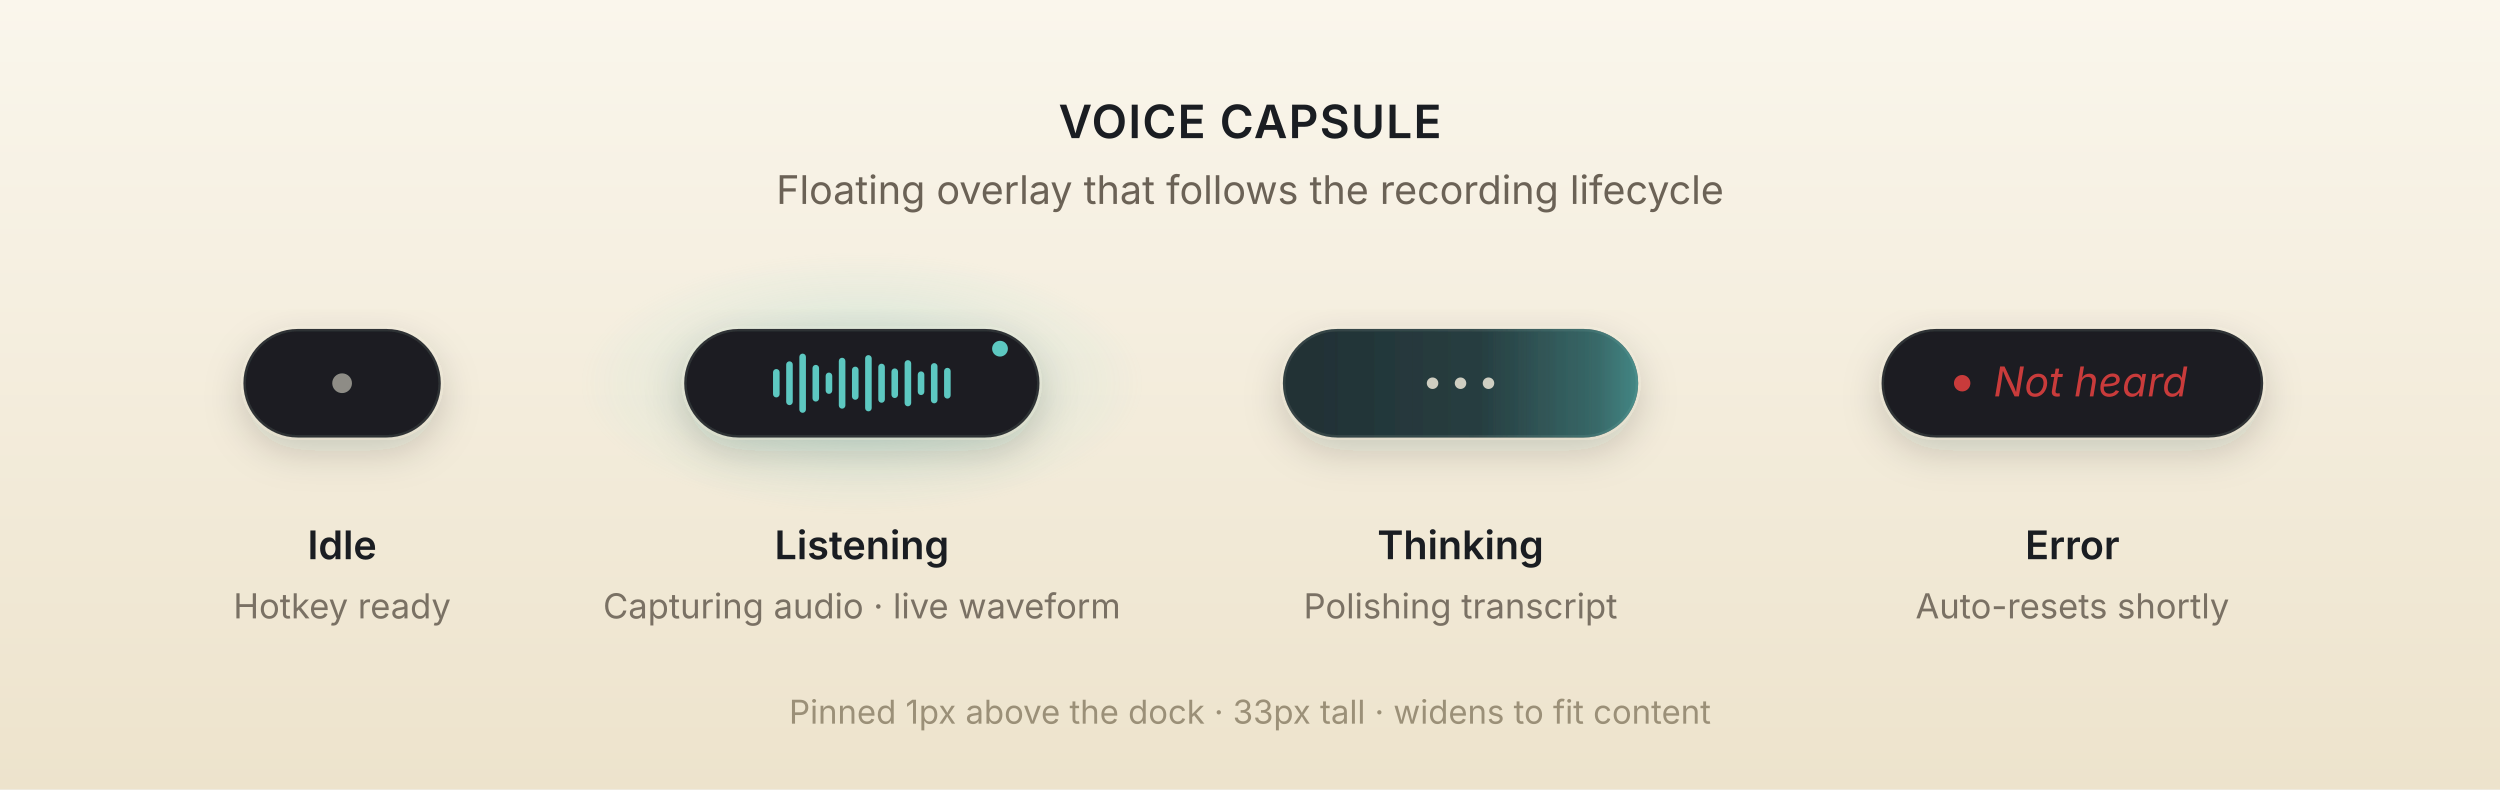
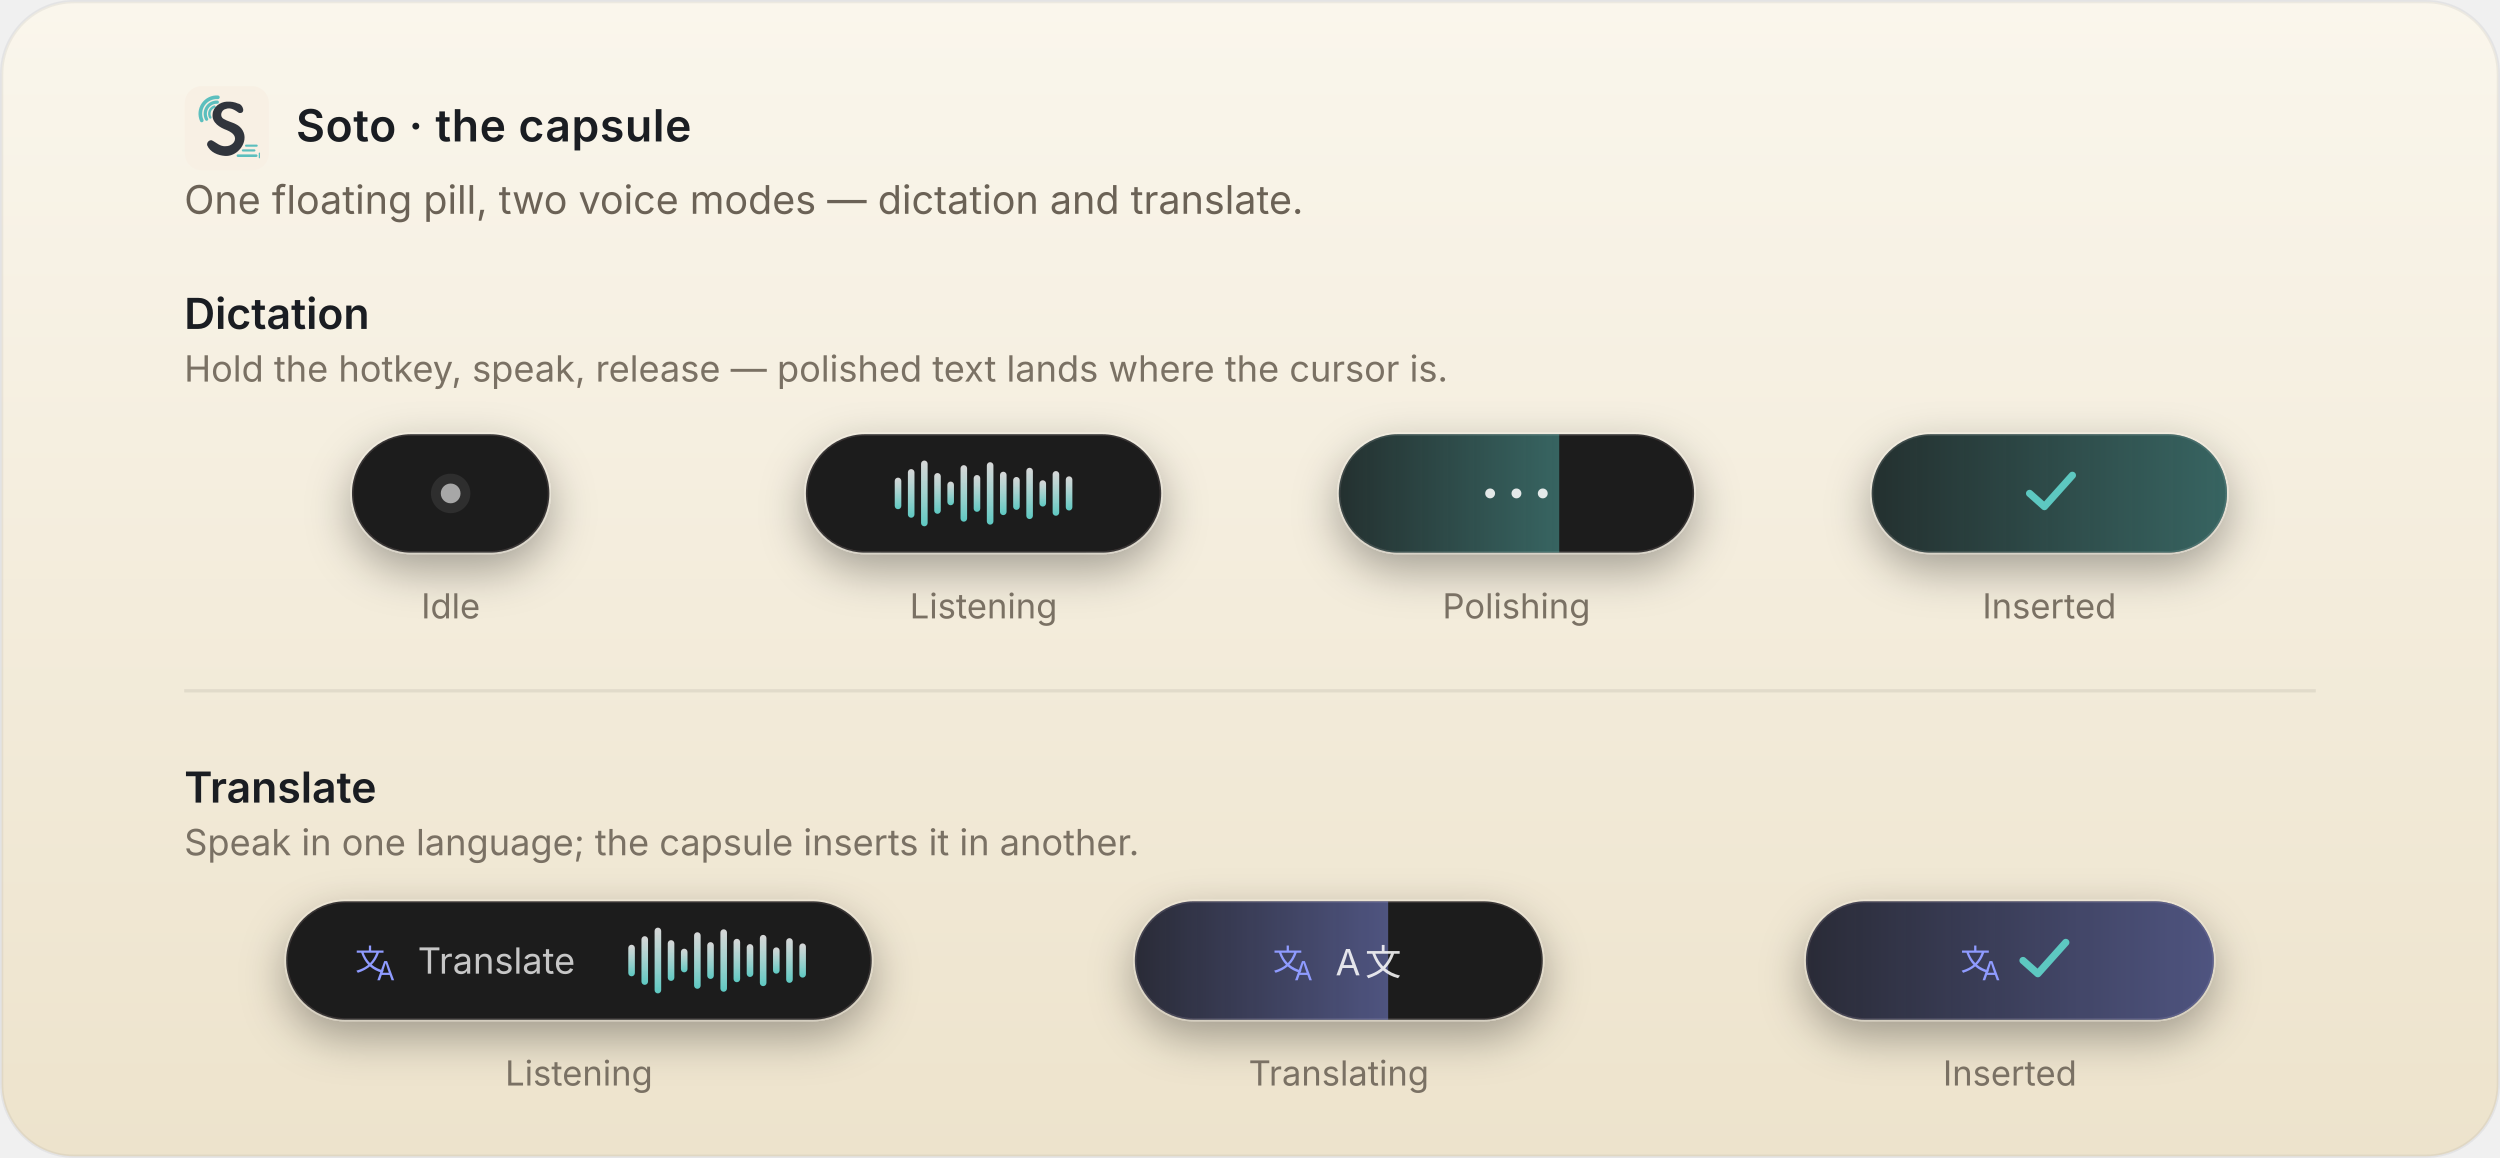
- <svg xmlns="http://www.w3.org/2000/svg" width="760" height="240" viewBox="0 0 760 240" font-family="ui-sans-serif, -apple-system, system-ui, 'Segoe UI', sans-serif">
+ <svg xmlns="http://www.w3.org/2000/svg" width="760" height="352" viewBox="0 0 760 352" font-family="-apple-system, BlinkMacSystemFont, 'SF Pro Text', 'PingFang SC', 'Segoe UI', system-ui, sans-serif">
  <defs>
    <linearGradient id="bg" x1="0" y1="0" x2="0" y2="1">
      <stop offset="0%" stop-color="#FAF6EC" />
      <stop offset="100%" stop-color="#EDE3CC" />
    </linearGradient>
-     <linearGradient id="thinkingBand" x1="0" y1="0" x2="1" y2="0">
-       <stop offset="0%" stop-color="#5DC8C1" stop-opacity="0.11" />
-       <stop offset="55%" stop-color="#5DC8C1" stop-opacity="0.19" />
-       <stop offset="88%" stop-color="#5DC8C1" stop-opacity="0.44" />
-       <stop offset="100%" stop-color="#5DC8C1" stop-opacity="0.62" />
+     <linearGradient id="waveGrad" x1="0" y1="0" x2="0" y2="1">
+       <stop offset="0%" stop-color="#ffffff" stop-opacity="0.82" />
+       <stop offset="100%" stop-color="#5dc8c1" />
    </linearGradient>
-     <radialGradient id="listeningGlow" cx="0.5" cy="0.5" r="0.5">
-       <stop offset="0%" stop-color="#5DC8C1" stop-opacity="0.30" />
-       <stop offset="60%" stop-color="#5DC8C1" stop-opacity="0.10" />
-       <stop offset="100%" stop-color="#5DC8C1" stop-opacity="0" />
-     </radialGradient>
-     <filter id="capShadow" x="-30%" y="-30%" width="160%" height="200%">
-       <feDropShadow dx="0" dy="4" stdDeviation="6" flood-color="#1A1D22" flood-opacity="0.18" />
+     <linearGradient id="bandCyan" x1="0" y1="0" x2="1" y2="0">
+       <stop offset="0%" stop-color="#5dc8c1" stop-opacity="0.12" />
+       <stop offset="100%" stop-color="#5dc8c1" stop-opacity="0.42" />
+     </linearGradient>
+     <linearGradient id="bandPeri" x1="0" y1="0" x2="1" y2="0">
+       <stop offset="0%" stop-color="#8f9bff" stop-opacity="0.12" />
+       <stop offset="100%" stop-color="#8f9bff" stop-opacity="0.44" />
+     </linearGradient>
+     <filter id="sh" x="-40%" y="-50%" width="180%" height="220%">
+       <feDropShadow dx="0" dy="5" stdDeviation="7" flood-color="#000000" flood-opacity="0.34" />
    </filter>
+     <g id="wave" fill="url(#waveGrad)">
+       <rect x="-27" y="-4.8" width="2" height="9.6" rx="1" />
+       <rect x="-23" y="-7.4" width="2" height="14.8" rx="1" />
+       <rect x="-19" y="-10" width="2" height="20" rx="1" />
+       <rect x="-15" y="-6.2" width="2" height="12.4" rx="1" />
+       <rect x="-11" y="-3.6" width="2" height="7.2" rx="1" />
+       <rect x="-7" y="-8.6" width="2" height="17.2" rx="1" />
+       <rect x="-3" y="-5.6" width="2" height="11.2" rx="1" />
+       <rect x="1" y="-9.5" width="2" height="19" rx="1" />
+       <rect x="5" y="-6.6" width="2" height="13.2" rx="1" />
+       <rect x="9" y="-5" width="2" height="10" rx="1" />
+       <rect x="13" y="-7.8" width="2" height="15.6" rx="1" />
+       <rect x="17" y="-4" width="2" height="8" rx="1" />
+       <rect x="21" y="-6.8" width="2" height="13.6" rx="1" />
+       <rect x="25" y="-5.2" width="2" height="10.4" rx="1" />
+     </g>
+     <g id="tbadge" fill="#8f9bff">
+       <text x="1" y="10" font-size="9">文</text>
+       <text x="7.5" y="13" font-size="8">A</text>
+     </g>
+     <clipPath id="clipTA">
+       <rect x="407" y="132" width="108" height="36" rx="18" />
+     </clipPath>
+     <clipPath id="clipSA">
+       <rect x="569" y="132" width="108" height="36" rx="18" />
+     </clipPath>
+     <clipPath id="clipTB">
+       <rect x="345" y="274" width="124" height="36" rx="18" />
+     </clipPath>
+     <clipPath id="clipSB">
+       <rect x="549" y="274" width="124" height="36" rx="18" />
+     </clipPath>
  </defs>
-   <rect width="760" height="240" fill="url(#bg)" />
-   <text x="380" y="42" text-anchor="middle" font-size="14" font-weight="600" fill="#1A1D22" letter-spacing="0.4">VOICE CAPSULE</text>
-   <text x="380" y="62" text-anchor="middle" font-size="12" fill="#6B6256">Floating overlay that follows the recording lifecycle</text>
-   <g filter="url(#capShadow)">
-     <rect x="74" y="100" width="60" height="33" rx="16.5" fill="#1A1D22" stroke="#ECE7D8" stroke-opacity="0.10" stroke-width="1.5" />
-     <circle cx="104" cy="116.5" r="3" fill="#ECE7D8" fill-opacity="0.55" />
+   <rect x="0.5" y="0.5" width="759" height="351" rx="22" fill="url(#bg)" stroke="#1A1D22" stroke-opacity="0.06" />
+   <svg x="56" y="26" width="26" height="26" viewBox="0 0 1024 1024">
+     <rect x="7" y="7" width="1007" height="1008" rx="203" ry="203" fill="#F8F0E4" />
+     <g fill="none" stroke="#5CBFBE" stroke-linecap="round">
+       <path d="M 210 418 A 197 197 0 0 1 403 141" stroke-width="44" />
+       <path d="M 268 403 A 139 139 0 0 1 396 199" stroke-width="39" />
+       <path d="M 312 382 A  90  90 0 0 1 361 253" stroke-width="30" />
+     </g>
+     <path fill="#31353D" d="M 510 193 C 429.1 196.7, 345.5 256.4, 340 342 C 327.5 446.6, 430.2 505.1, 510 534 C 546.7 550.2, 592.5 573.6, 606 616 C 622.7 678.2, 556.9 727.3, 500 726 C 429.5 734.2, 384.4 680.8, 328 655 C 295.1 651.8, 267.4 683.9, 275 716 C 309.6 798.7, 404.5 837.2, 489 843 C 601.1 850.6, 706.9 753.7, 721 646 C 731.9 569, 688.6 497.1, 621 464 C 573.4 438.4, 519.4 428.5, 473 400 C 419 370.8, 443.6 291.3, 497 281 C 556.6 257, 610.3 296.4, 656 328 C 740.9 342.4, 706.3 223.9, 645 216 C 604.5 197.4, 559.1 190.8, 510 193 Z" />
+     <g stroke="#5CBFBE" stroke-linecap="round">
+       <line x1="741" y1="720" x2="867" y2="720" stroke-width="26" />
+       <line x1="703" y1="777" x2="840" y2="777" stroke-width="26" />
+       <line x1="643" y1="840" x2="862" y2="840" stroke-width="31" />
+       <line x1="900" y1="810" x2="900" y2="864" stroke-width="15" />
+     </g>
+   </svg>
+   <text x="90" y="43" font-size="13.5" font-weight="600" fill="#1A1D22" letter-spacing="0.2">Soto · the capsule</text>
+   <text x="56" y="65" font-size="12" fill="#6B6256">One floating pill, two voice modes — dictation and translate.</text>
+   <text x="56" y="100" font-size="13" font-weight="600" fill="#1A1D22">Dictation</text>
+   <text x="56" y="116" font-size="11" fill="#7A7164">Hold the hotkey, speak, release — polished text lands where the cursor is.</text>
+   <g filter="url(#sh)">
+     <rect x="107" y="132" width="60" height="36" rx="18" fill="rgb(29,26,26)" stroke="rgba(255,255,255,0.12)" stroke-width="1" />
  </g>
-   <text x="104" y="170" text-anchor="middle" font-size="12" font-weight="600" fill="#1A1D22">Idle</text>
-   <text x="104" y="188" text-anchor="middle" font-size="10.5" fill="#7A7164">Hotkey ready</text>
-   <ellipse cx="262" cy="116.5" rx="86" ry="40" fill="url(#listeningGlow)" />
-   <g filter="url(#capShadow)">
-     <rect x="208" y="100" width="108" height="33" rx="16.5" fill="#1A1D22" stroke="#ECE7D8" stroke-opacity="0.10" stroke-width="1.5" />
-     <g fill="#5DC8C1">
-       <rect x="235" y="112.18" width="2" height="8.64" rx="1" />
-       <rect x="239" y="109.84" width="2" height="13.32" rx="1" />
-       <rect x="243" y="107.50" width="2" height="18.00" rx="1" />
-       <rect x="247" y="110.92" width="2" height="11.16" rx="1" />
-       <rect x="251" y="113.26" width="2" height="6.48" rx="1" />
-       <rect x="255" y="108.76" width="2" height="15.48" rx="1" />
-       <rect x="259" y="111.46" width="2" height="10.08" rx="1" />
-       <rect x="263" y="107.95" width="2" height="17.10" rx="1" />
-       <rect x="267" y="110.56" width="2" height="11.88" rx="1" />
-       <rect x="271" y="112.00" width="2" height="9.00" rx="1" />
-       <rect x="275" y="109.48" width="2" height="14.04" rx="1" />
-       <rect x="279" y="112.90" width="2" height="7.20" rx="1" />
-       <rect x="283" y="110.38" width="2" height="12.24" rx="1" />
-       <rect x="287" y="111.82" width="2" height="9.36" rx="1" />
-     </g>
-     <circle cx="304" cy="106" r="2.4" fill="#5DC8C1">
-       <animate attributeName="opacity" values="1;0.35;1" dur="1.4s" repeatCount="indefinite" />
-     </circle>
+   <circle cx="137" cy="150" r="6" fill="#ffffff" fill-opacity="0.08" />
+   <circle cx="137" cy="150" r="3" fill="#ffffff" fill-opacity="0.58" />
+   <text x="137" y="188" text-anchor="middle" font-size="10.5" fill="#7A7164">Idle</text>
+   <g filter="url(#sh)">
+     <rect x="245" y="132" width="108" height="36" rx="18" fill="rgb(29,26,26)" stroke="rgba(255,255,255,0.12)" stroke-width="1" />
  </g>
-   <text x="262" y="170" text-anchor="middle" font-size="12" font-weight="600" fill="#1A1D22">Listening</text>
-   <text x="262" y="188" text-anchor="middle" font-size="10.5" fill="#7A7164">Capturing audio · live waveform</text>
-   <g filter="url(#capShadow)">
-     <rect x="390" y="100" width="108" height="33" rx="16.5" fill="#1A1D22" stroke="#ECE7D8" stroke-opacity="0.10" stroke-width="1.5" />
-     <clipPath id="thinkingClip">
-       <rect x="390" y="100" width="108" height="33" rx="16.5" />
-     </clipPath>
-     <rect x="390" y="100" width="108" height="33" fill="url(#thinkingBand)" clip-path="url(#thinkingClip)" />
-     <g fill="#ECE7D8" fill-opacity="0.85">
-       <circle cx="435.5" cy="116.5" r="1.75" />
-       <circle cx="444" cy="116.5" r="1.75" />
-       <circle cx="452.5" cy="116.5" r="1.75" />
-     </g>
+   <use href="#wave" transform="translate(299,150)" />
+   <text x="299" y="188" text-anchor="middle" font-size="10.5" fill="#7A7164">Listening</text>
+   <g filter="url(#sh)">
+     <rect x="407" y="132" width="108" height="36" rx="18" fill="rgb(29,26,26)" stroke="rgba(255,255,255,0.12)" stroke-width="1" />
  </g>
-   <text x="444" y="170" text-anchor="middle" font-size="12" font-weight="600" fill="#1A1D22">Thinking</text>
-   <text x="444" y="188" text-anchor="middle" font-size="10.5" fill="#7A7164">Polishing transcript</text>
-   <g filter="url(#capShadow)">
-     <rect x="572" y="100" width="116" height="33" rx="16.5" fill="#1A1D22" stroke="#ECE7D8" stroke-opacity="0.10" stroke-width="1.5" />
-     <circle cx="596.5" cy="116.5" r="2.5" fill="#C93B3B" />
-     <text x="606" y="120.5" font-size="12.5" font-style="italic" fill="#C93B3B">Not heard</text>
+   <rect x="407" y="132" width="67" height="36" fill="url(#bandCyan)" clip-path="url(#clipTA)" />
+   <circle cx="453" cy="150" r="1.5" fill="#ffffff" fill-opacity="0.86" />
+   <circle cx="461" cy="150" r="1.5" fill="#ffffff" fill-opacity="0.86" />
+   <circle cx="469" cy="150" r="1.5" fill="#ffffff" fill-opacity="0.86" />
+   <text x="461" y="188" text-anchor="middle" font-size="10.5" fill="#7A7164">Polishing</text>
+   <g filter="url(#sh)">
+     <rect x="569" y="132" width="108" height="36" rx="18" fill="rgb(29,26,26)" stroke="rgba(255,255,255,0.12)" stroke-width="1" />
  </g>
-   <text x="630" y="170" text-anchor="middle" font-size="12" font-weight="600" fill="#1A1D22">Error</text>
-   <text x="630" y="188" text-anchor="middle" font-size="10.5" fill="#7A7164">Auto-resets shortly</text>
-   <text x="380" y="220" text-anchor="middle" font-size="10" fill="#9B9078">Pinned 1px above the dock · 33px tall · widens to fit content</text>
+   <rect x="569" y="132" width="108" height="36" fill="url(#bandCyan)" clip-path="url(#clipSA)" />
+   <polyline points="617,150 621.5,154 630,144.5" fill="none" stroke="#5dc8c1" stroke-width="2.2" stroke-linecap="round" stroke-linejoin="round" />
+   <text x="623" y="188" text-anchor="middle" font-size="10.5" fill="#7A7164">Inserted</text>
+   <line x1="56" y1="210" x2="704" y2="210" stroke="#1A1D22" stroke-opacity="0.08" />
+   <text x="56" y="244" font-size="13" font-weight="600" fill="#1A1D22">Translate</text>
+   <text x="56" y="260" font-size="11" fill="#7A7164">Speak in one language; the capsule inserts it in another.</text>
+   <g filter="url(#sh)">
+     <rect x="87" y="274" width="178" height="36" rx="18" fill="rgb(29,26,26)" stroke="rgba(255,255,255,0.12)" stroke-width="1" />
+   </g>
+   <use href="#tbadge" transform="translate(107,285)" />
+   <text x="127" y="296" font-size="11" fill="#ffffff" fill-opacity="0.75">Translate</text>
+   <use href="#wave" transform="translate(218,292)" />
+   <text x="176" y="330" text-anchor="middle" font-size="10.5" fill="#7A7164">Listening</text>
+   <g filter="url(#sh)">
+     <rect x="345" y="274" width="124" height="36" rx="18" fill="rgb(29,26,26)" stroke="rgba(255,255,255,0.12)" stroke-width="1" />
+   </g>
+   <rect x="345" y="274" width="77" height="36" fill="url(#bandPeri)" clip-path="url(#clipTB)" />
+   <use href="#tbadge" transform="translate(386,285)" />
+   <text x="406" y="296.5" font-size="11" fill="#ffffff" fill-opacity="0.85">A</text>
+   <text x="415" y="296.5" font-size="11" fill="#ffffff" fill-opacity="0.85">文</text>
+   <text x="407" y="330" text-anchor="middle" font-size="10.5" fill="#7A7164">Translating</text>
+   <g filter="url(#sh)">
+     <rect x="549" y="274" width="124" height="36" rx="18" fill="rgb(29,26,26)" stroke="rgba(255,255,255,0.12)" stroke-width="1" />
+   </g>
+   <rect x="549" y="274" width="124" height="36" fill="url(#bandPeri)" clip-path="url(#clipSB)" />
+   <use href="#tbadge" transform="translate(595,285)" />
+   <polyline points="615,292 619.5,296 628,286.5" fill="none" stroke="#5dc8c1" stroke-width="2.2" stroke-linecap="round" stroke-linejoin="round" />
+   <text x="611" y="330" text-anchor="middle" font-size="10.5" fill="#7A7164">Inserted</text>
</svg>
